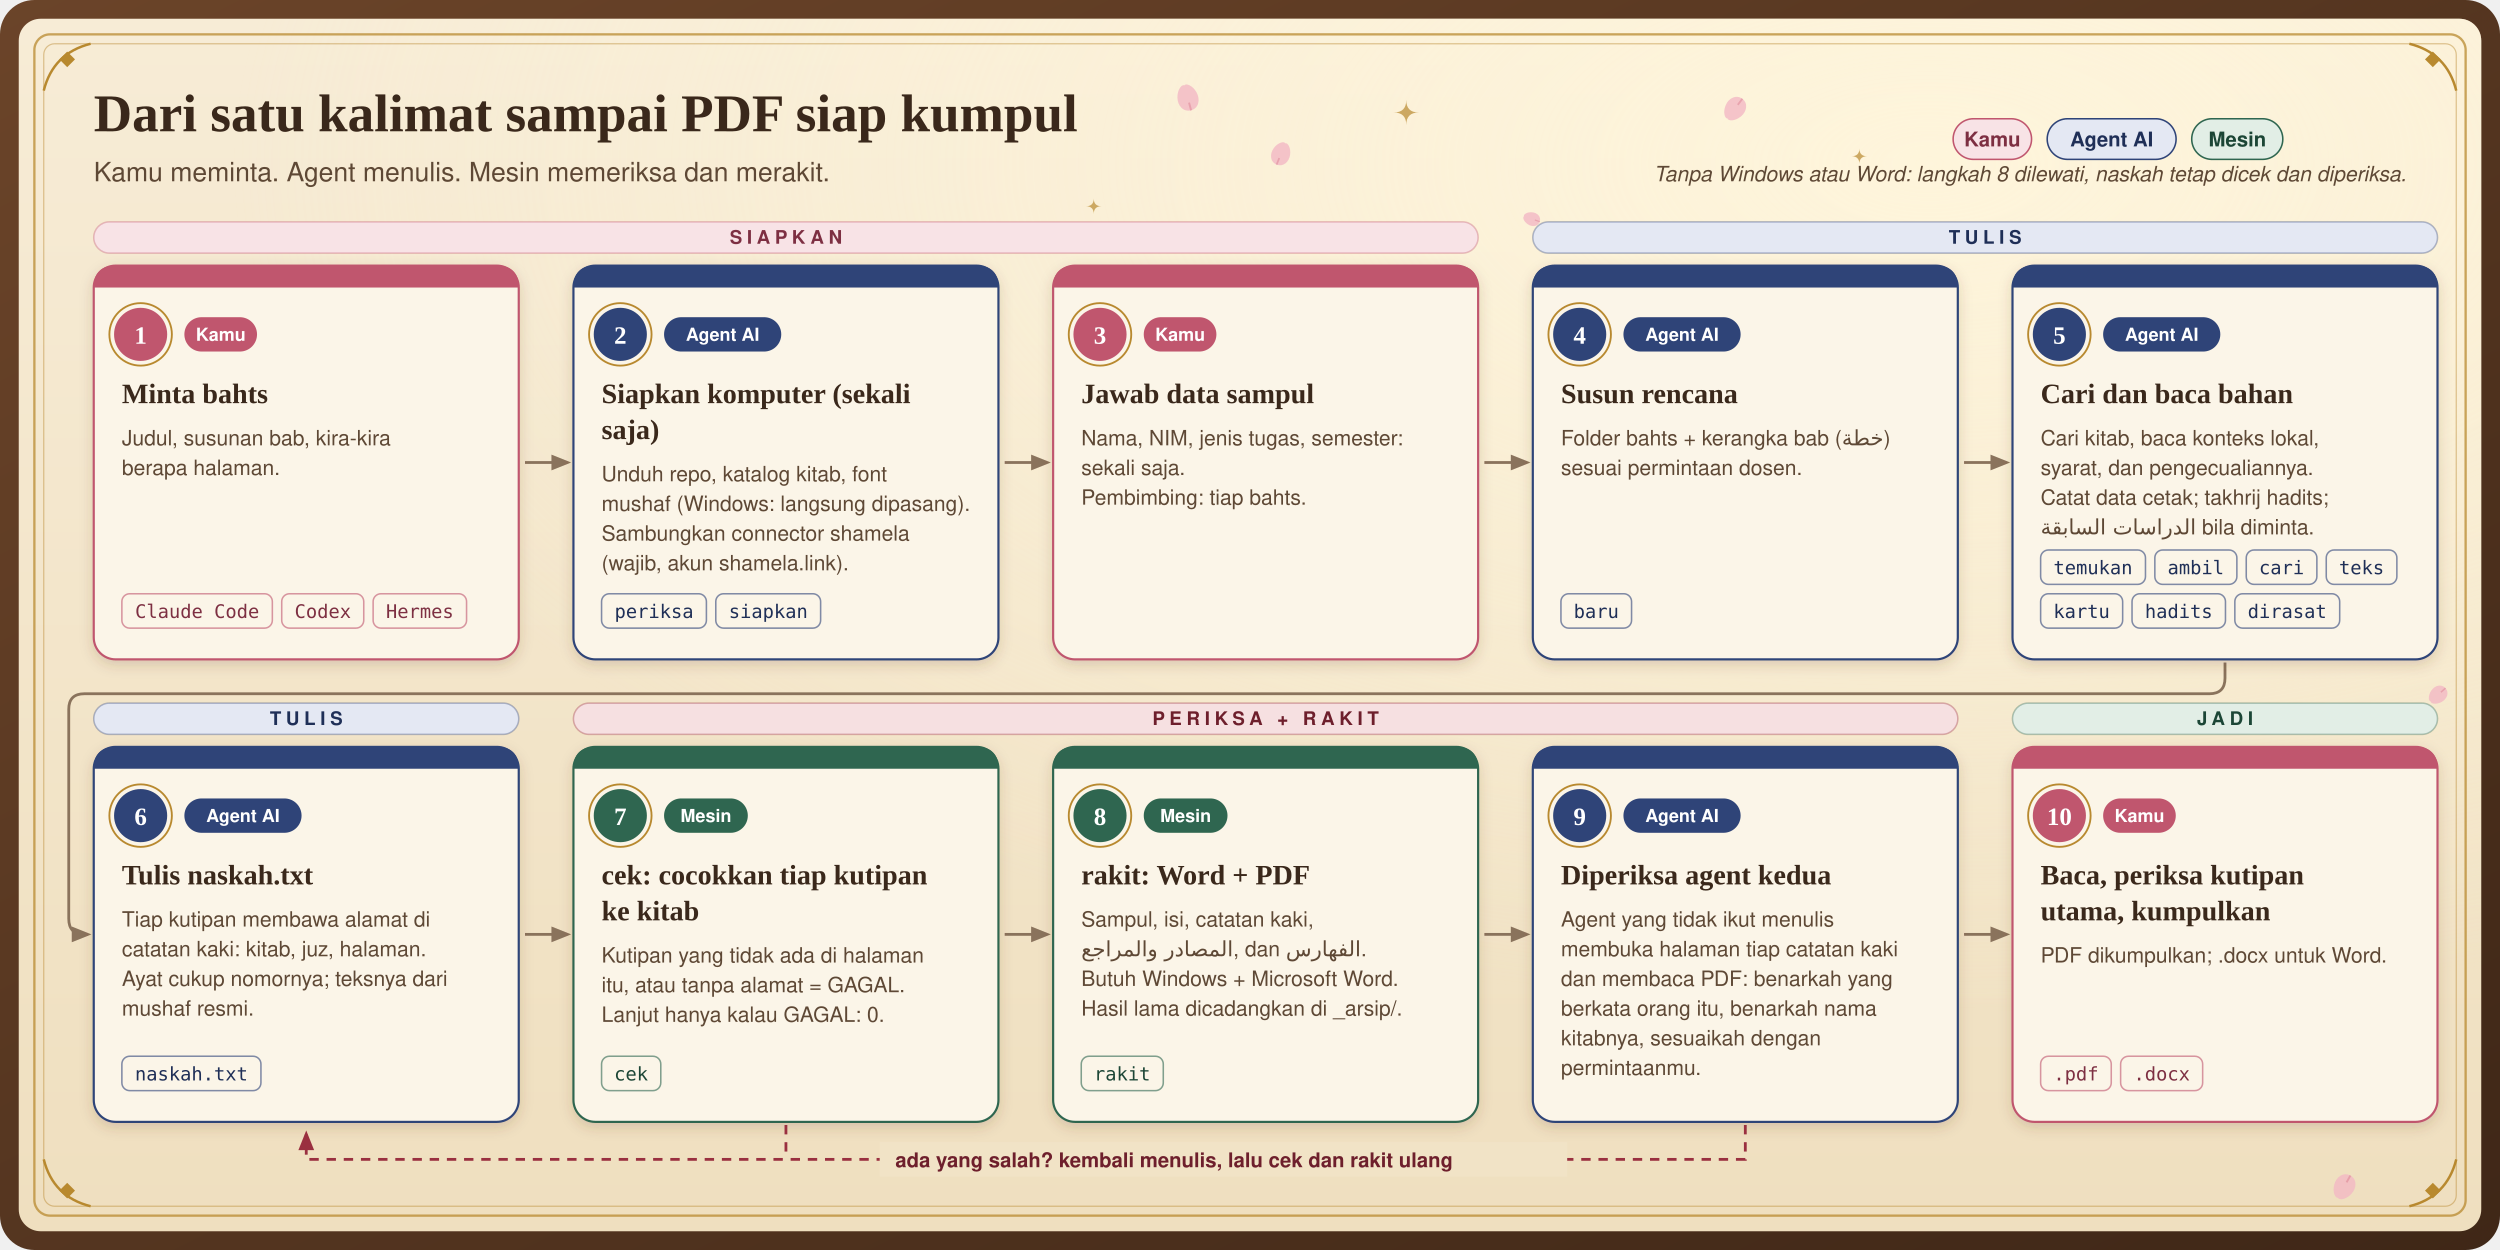
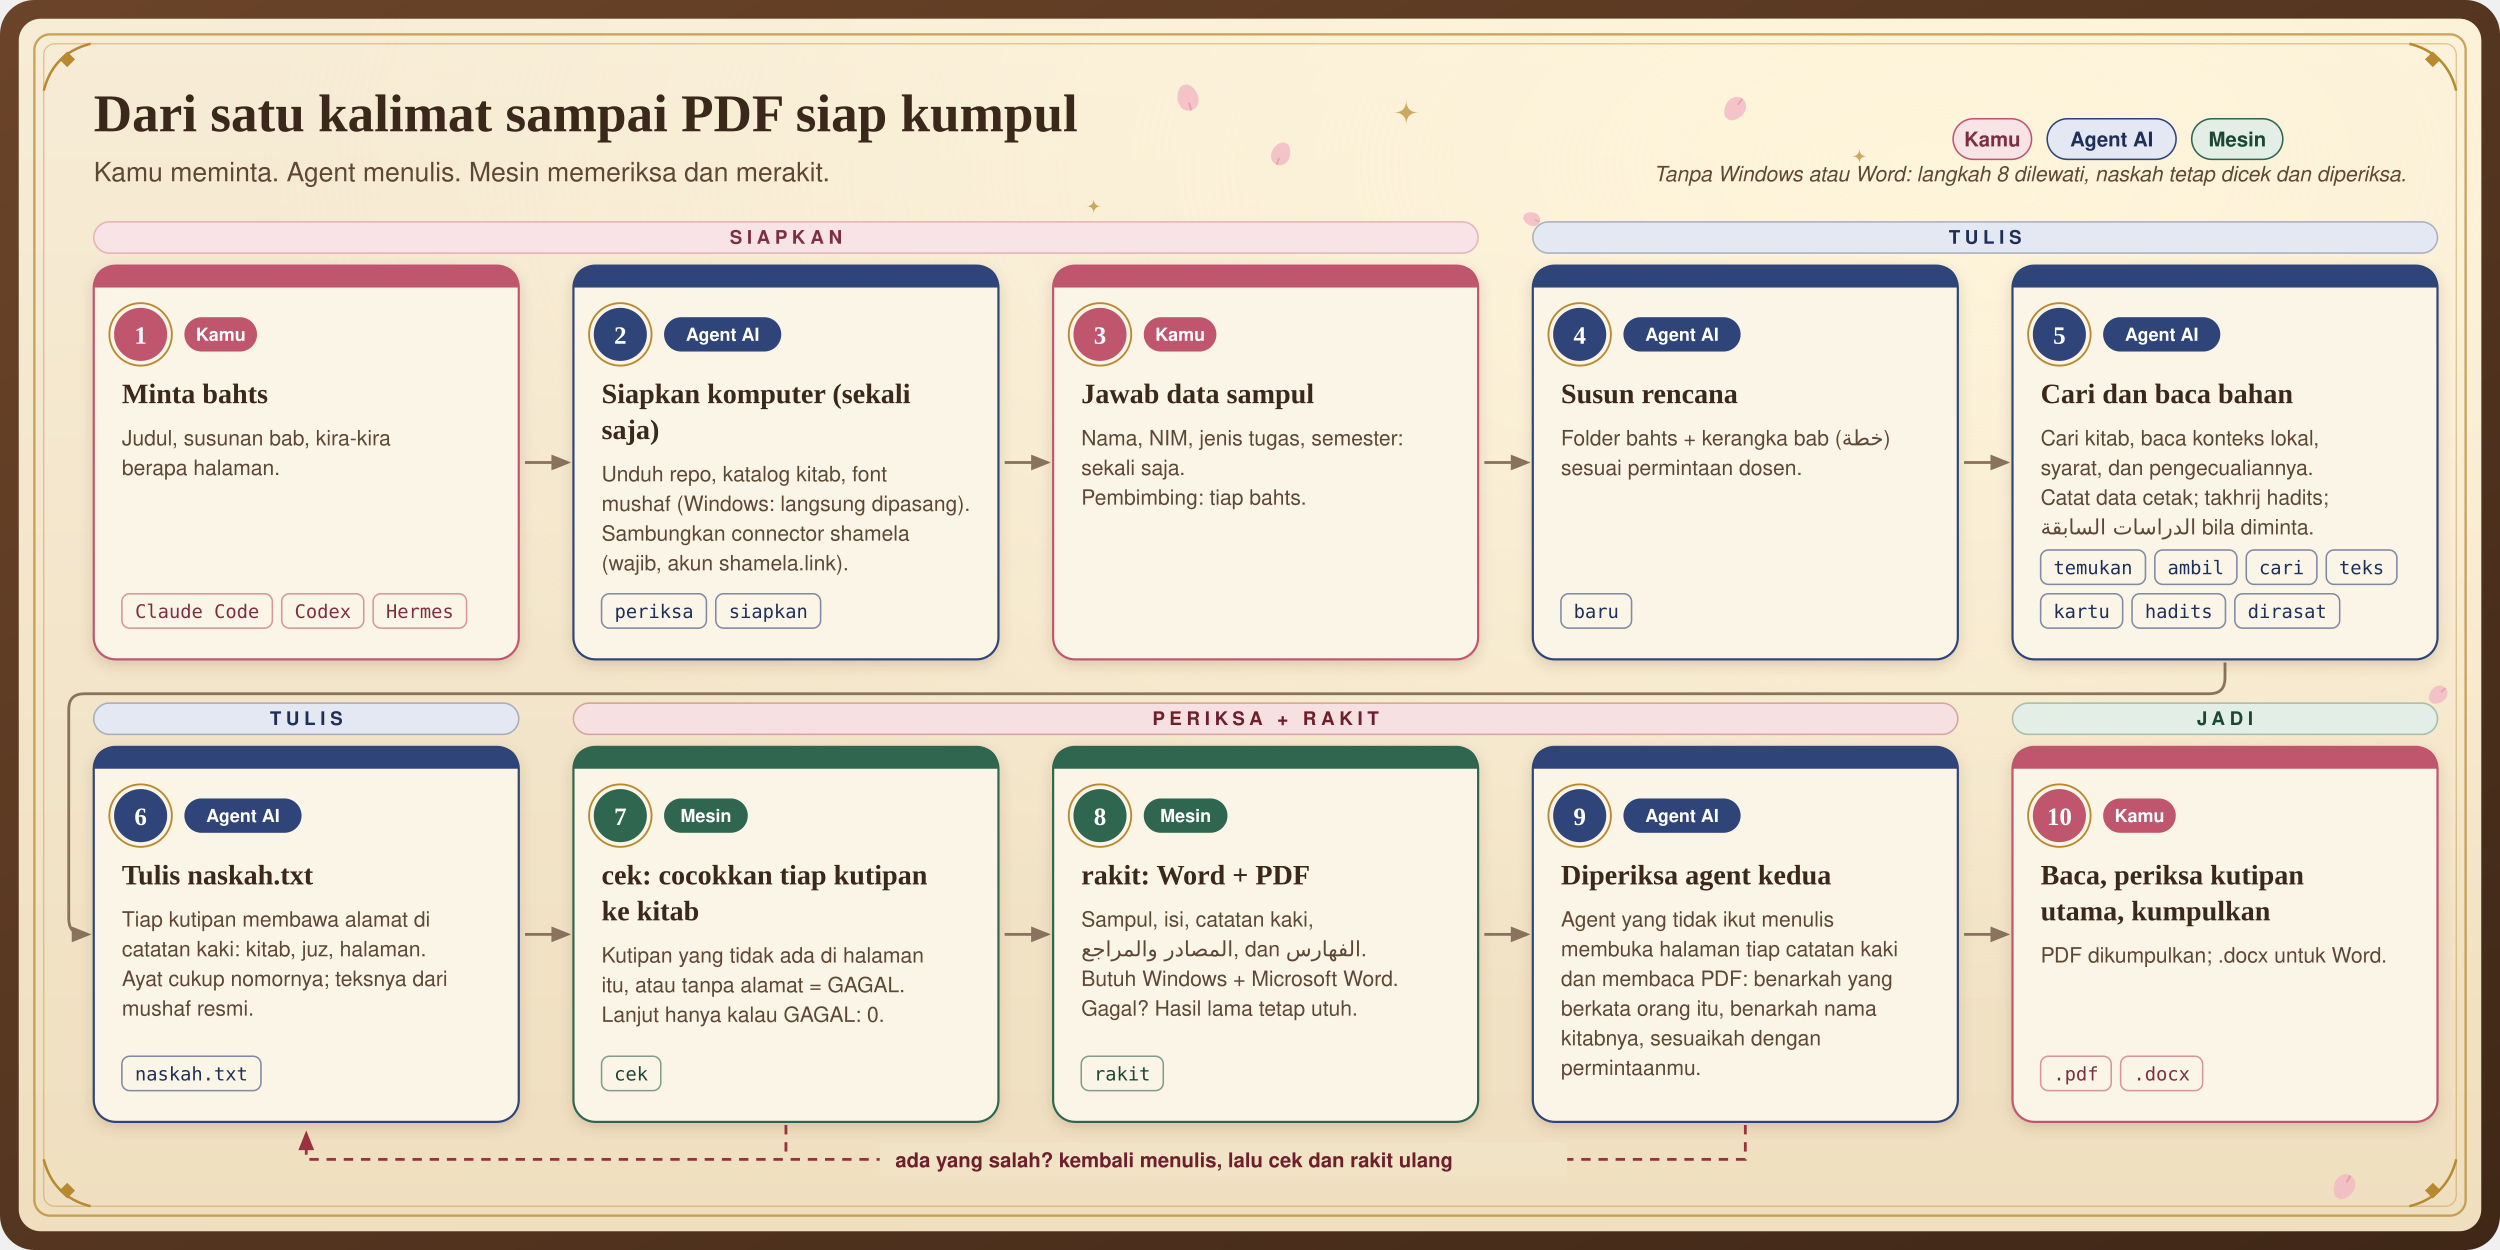
<svg xmlns="http://www.w3.org/2000/svg" viewBox="0 0 1600 800" width="1600" height="800" role="img" font-family="Segoe UI, Helvetica, Arial, sans-serif">
  <defs>
    <linearGradient id="kertas" x1="0" y1="0" x2="0" y2="1">
      <stop offset="0" stop-color="#f7ecd6" />
      <stop offset="1" stop-color="#efdfbf" />
    </linearGradient>
    <radialGradient id="sinar" cx="0.78" cy="0.12" r="0.7">
      <stop offset="0" stop-color="#fff6dc" stop-opacity="0.9" />
      <stop offset="1" stop-color="#fff6dc" stop-opacity="0" />
    </radialGradient>
    <linearGradient id="kayu" x1="0" y1="0" x2="1" y2="1">
      <stop offset="0" stop-color="#6b4429" />
      <stop offset="1" stop-color="#3f2717" />
    </linearGradient>
    <filter id="bayang" x="-5%" y="-5%" width="110%" height="120%">
      <feDropShadow dx="0" dy="3" stdDeviation="4" flood-color="#5a3a1e" flood-opacity="0.18" />
    </filter>
    <marker id="p" viewBox="0 0 10 10" refX="8" refY="5" markerWidth="7" markerHeight="7" orient="auto">
      <path d="M0 1L10 5L0 9z" fill="#8a735c" />
    </marker>
    <marker id="pm" viewBox="0 0 10 10" refX="8" refY="5" markerWidth="7" markerHeight="7" orient="auto">
      <path d="M0 1L10 5L0 9z" fill="#9a3040" />
    </marker>
    <marker id="pg" viewBox="0 0 10 10" refX="8" refY="5" markerWidth="7" markerHeight="7" orient="auto">
      <path d="M0 1L10 5L0 9z" fill="#b8892f" />
    </marker>
  </defs>
  <rect width="1600" height="800" rx="22" fill="url(#kayu)" />
  <rect x="12" y="12" width="1576" height="776" rx="14" fill="url(#kertas)" />
  <rect x="12" y="12" width="1576" height="776" rx="14" fill="url(#sinar)" />
  <rect x="22" y="22" width="1556" height="756" rx="10" fill="none" stroke="#b8892f" stroke-width="1.5" stroke-opacity="0.75" />
  <rect x="28" y="28" width="1544" height="744" rx="7" fill="none" stroke="#b8892f" stroke-width="0.8" stroke-opacity="0.45" />
  <path d="M28 58Q34 34 58 28" fill="none" stroke="#b8892f" stroke-width="1.6" />
  <path d="M38 38l5 -5l5 5l-5 5z" fill="#b8892f" />
  <path d="M1572 58Q1566 34 1542 28" fill="none" stroke="#b8892f" stroke-width="1.6" />
  <path d="M1562 38l-5 -5l-5 5l5 5z" fill="#b8892f" />
  <path d="M28 742Q34 766 58 772" fill="none" stroke="#b8892f" stroke-width="1.6" />
  <path d="M38 762l5 5l5 -5l-5 -5z" fill="#b8892f" />
  <path d="M1572 742Q1566 766 1542 772" fill="none" stroke="#b8892f" stroke-width="1.6" />
  <path d="M1562 762l-5 5l-5 -5l5 -5z" fill="#b8892f" />
  <text x="60" y="84" font-size="34" font-weight="700" font-family="Georgia, 'Times New Roman', serif" fill="#3a281b">Dari satu kalimat sampai PDF siap kumpul</text>
  <text x="60" y="116" font-size="17" fill="#5e4835">Kamu meminta. Agent menulis. Mesin memeriksa dan merakit.</text>
  <rect x="1250.0" y="76" width="50.2" height="26" rx="13.0" fill="#f8e3e6" stroke="#c0566e" />
  <text x="1275.1" y="93.7" font-size="13" font-weight="700" fill="#7d2f42" text-anchor="middle">Kamu</text>
  <rect x="1310.2" y="76" width="82.5" height="26" rx="13.0" fill="#e4e8f3" stroke="#2f4478" />
  <text x="1351.5" y="93.7" font-size="13" font-weight="700" fill="#1f2f57" text-anchor="middle">Agent AI</text>
  <rect x="1402.7" y="76" width="58.3" height="26" rx="13.0" fill="#e2eee6" stroke="#2f6650" />
  <text x="1431.9" y="93.7" font-size="13" font-weight="700" fill="#1c4636" text-anchor="middle">Mesin</text>
  <rect x="60" y="142" width="886" height="20" rx="10" fill="#f8e3e6" />
  <rect x="60" y="142" width="886" height="20" rx="10" fill="none" stroke="#c0566e" stroke-opacity="0.35" />
  <text x="503.0" y="156" font-size="12" font-weight="700" letter-spacing="3" fill="#7d2f42" text-anchor="middle">SIAPKAN</text>
  <rect x="981" y="142" width="579" height="20" rx="10" fill="#e4e8f3" />
  <rect x="981" y="142" width="579" height="20" rx="10" fill="none" stroke="#2f4478" stroke-opacity="0.35" />
  <text x="1270.5" y="156" font-size="12" font-weight="700" letter-spacing="3" fill="#1f2f57" text-anchor="middle">TULIS</text>
  <rect x="60" y="450" width="272" height="20" rx="10" fill="#e4e8f3" />
  <rect x="60" y="450" width="272" height="20" rx="10" fill="none" stroke="#2f4478" stroke-opacity="0.35" />
  <text x="196.0" y="464" font-size="12" font-weight="700" letter-spacing="3" fill="#1f2f57" text-anchor="middle">TULIS</text>
  <rect x="367" y="450" width="886" height="20" rx="10" fill="#f6e0e1" />
  <rect x="367" y="450" width="886" height="20" rx="10" fill="none" stroke="#9a3040" stroke-opacity="0.35" />
  <text x="810.0" y="464" font-size="12" font-weight="700" letter-spacing="3" fill="#6e1f2c" text-anchor="middle">PERIKSA + RAKIT</text>
  <rect x="1288" y="450" width="272" height="20" rx="10" fill="#e2eee6" />
  <rect x="1288" y="450" width="272" height="20" rx="10" fill="none" stroke="#2f6650" stroke-opacity="0.35" />
  <text x="1424.0" y="464" font-size="12" font-weight="700" letter-spacing="3" fill="#1c4636" text-anchor="middle">JADI</text>
  <path d="M336 296.0H363" stroke="#8a735c" stroke-width="1.8" fill="none" marker-end="url(#p)" />
  <path d="M643 296.0H670" stroke="#8a735c" stroke-width="1.8" fill="none" marker-end="url(#p)" />
  <path d="M950 296.0H977" stroke="#8a735c" stroke-width="1.8" fill="none" marker-end="url(#p)" />
  <path d="M1257 296.0H1284" stroke="#8a735c" stroke-width="1.8" fill="none" marker-end="url(#p)" />
  <path d="M1424.0 424V434Q1424.0 444 1414.0 444H54Q44 444 44 454V588.0Q44 598.0 54 598.0H56" stroke="#8a735c" stroke-width="1.8" fill="none" marker-end="url(#p)" />
  <path d="M336 598.0H363" stroke="#8a735c" stroke-width="1.8" fill="none" marker-end="url(#p)" />
  <path d="M643 598.0H670" stroke="#8a735c" stroke-width="1.8" fill="none" marker-end="url(#p)" />
  <path d="M950 598.0H977" stroke="#8a735c" stroke-width="1.8" fill="none" marker-end="url(#p)" />
  <path d="M1257 598.0H1284" stroke="#8a735c" stroke-width="1.8" fill="none" marker-end="url(#p)" />
  <rect x="60" y="170" width="272" height="252" rx="14" fill="#fbf5e8" stroke="#c0566e" stroke-width="1.4" filter="url(#bayang)" />
  <path d="M60 184Q60 170 74 170H318Q332 170 332 184Z" fill="#c0566e" />
  <circle cx="90" cy="214" r="17" fill="#c0566e" />
  <circle cx="90" cy="214" r="20" fill="none" stroke="#b8892f" stroke-width="1.2" />
  <text x="90" y="220" font-size="16" font-weight="700" font-family="Georgia, 'Times New Roman', serif" fill="#fff" text-anchor="middle">1</text>
  <rect x="118.0" y="203" width="46.5" height="22" rx="11.0" fill="#c0566e" />
  <text x="141.3" y="218.1" font-size="11.5" font-weight="700" fill="#fff" text-anchor="middle">Kamu</text>
  <text x="78" y="258" font-size="18" font-weight="700" font-family="Georgia, 'Times New Roman', serif" fill="#3a281b">Minta bahts</text>
  <text x="78" y="285" font-size="13.5" fill="#5e4835">Judul, susunan bab, kira-kira</text>
  <text x="78" y="304" font-size="13.5" fill="#5e4835">berapa halaman.</text>
  <rect x="78.0" y="380" width="96.3" height="22" rx="5" fill="#fbf5e8" stroke="#c0566e" stroke-opacity="0.6" />
  <text x="126.2" y="395.5" font-size="12" font-family="Consolas, Menlo, monospace" fill="#7d2f42" text-anchor="middle">Claude Code</text>
  <rect x="180.3" y="380" width="52.5" height="22" rx="5" fill="#fbf5e8" stroke="#c0566e" stroke-opacity="0.6" />
  <text x="206.6" y="395.5" font-size="12" font-family="Consolas, Menlo, monospace" fill="#7d2f42" text-anchor="middle">Codex</text>
  <rect x="238.8" y="380" width="59.8" height="22" rx="5" fill="#fbf5e8" stroke="#c0566e" stroke-opacity="0.6" />
  <text x="268.7" y="395.5" font-size="12" font-family="Consolas, Menlo, monospace" fill="#7d2f42" text-anchor="middle">Hermes</text>
  <rect x="367" y="170" width="272" height="252" rx="14" fill="#fbf5e8" stroke="#2f4478" stroke-width="1.4" filter="url(#bayang)" />
  <path d="M367 184Q367 170 381 170H625Q639 170 639 184Z" fill="#2f4478" />
  <circle cx="397" cy="214" r="17" fill="#2f4478" />
  <circle cx="397" cy="214" r="20" fill="none" stroke="#b8892f" stroke-width="1.2" />
  <text x="397" y="220" font-size="16" font-weight="700" font-family="Georgia, 'Times New Roman', serif" fill="#fff" text-anchor="middle">2</text>
  <rect x="425.0" y="203" width="75.0" height="22" rx="11.0" fill="#2f4478" />
  <text x="462.5" y="218.1" font-size="11.5" font-weight="700" fill="#fff" text-anchor="middle">Agent AI</text>
  <text x="385" y="258" font-size="18" font-weight="700" font-family="Georgia, 'Times New Roman', serif" fill="#3a281b">Siapkan komputer (sekali</text>
  <text x="385" y="281" font-size="18" font-weight="700" font-family="Georgia, 'Times New Roman', serif" fill="#3a281b">saja)</text>
  <text x="385" y="308" font-size="13.5" fill="#5e4835">Unduh repo, katalog kitab, font</text>
  <text x="385" y="327" font-size="13.5" fill="#5e4835">mushaf (Windows: langsung dipasang).</text>
  <text x="385" y="346" font-size="13.5" fill="#5e4835">Sambungkan connector shamela</text>
  <text x="385" y="365" font-size="13.5" fill="#5e4835">(wajib, akun shamela.link).</text>
  <rect x="385.0" y="380" width="67.1" height="22" rx="5" fill="#fbf5e8" stroke="#2f4478" stroke-opacity="0.6" />
  <text x="418.6" y="395.5" font-size="12" font-family="Consolas, Menlo, monospace" fill="#1f2f57" text-anchor="middle">periksa</text>
  <rect x="458.1" y="380" width="67.1" height="22" rx="5" fill="#fbf5e8" stroke="#2f4478" stroke-opacity="0.6" />
  <text x="491.7" y="395.5" font-size="12" font-family="Consolas, Menlo, monospace" fill="#1f2f57" text-anchor="middle">siapkan</text>
  <rect x="674" y="170" width="272" height="252" rx="14" fill="#fbf5e8" stroke="#c0566e" stroke-width="1.4" filter="url(#bayang)" />
  <path d="M674 184Q674 170 688 170H932Q946 170 946 184Z" fill="#c0566e" />
  <circle cx="704" cy="214" r="17" fill="#c0566e" />
  <circle cx="704" cy="214" r="20" fill="none" stroke="#b8892f" stroke-width="1.2" />
  <text x="704" y="220" font-size="16" font-weight="700" font-family="Georgia, 'Times New Roman', serif" fill="#fff" text-anchor="middle">3</text>
  <rect x="732.0" y="203" width="46.5" height="22" rx="11.0" fill="#c0566e" />
  <text x="755.3" y="218.1" font-size="11.5" font-weight="700" fill="#fff" text-anchor="middle">Kamu</text>
  <text x="692" y="258" font-size="18" font-weight="700" font-family="Georgia, 'Times New Roman', serif" fill="#3a281b">Jawab data sampul</text>
  <text x="692" y="285" font-size="13.5" fill="#5e4835">Nama, NIM, jenis tugas, semester:</text>
  <text x="692" y="304" font-size="13.5" fill="#5e4835">sekali saja.</text>
  <text x="692" y="323" font-size="13.5" fill="#5e4835">Pembimbing: tiap bahts.</text>
  <rect x="981" y="170" width="272" height="252" rx="14" fill="#fbf5e8" stroke="#2f4478" stroke-width="1.4" filter="url(#bayang)" />
  <path d="M981 184Q981 170 995 170H1239Q1253 170 1253 184Z" fill="#2f4478" />
  <circle cx="1011" cy="214" r="17" fill="#2f4478" />
  <circle cx="1011" cy="214" r="20" fill="none" stroke="#b8892f" stroke-width="1.2" />
  <text x="1011" y="220" font-size="16" font-weight="700" font-family="Georgia, 'Times New Roman', serif" fill="#fff" text-anchor="middle">4</text>
  <rect x="1039.0" y="203" width="75.0" height="22" rx="11.0" fill="#2f4478" />
  <text x="1076.5" y="218.1" font-size="11.5" font-weight="700" fill="#fff" text-anchor="middle">Agent AI</text>
  <text x="999" y="258" font-size="18" font-weight="700" font-family="Georgia, 'Times New Roman', serif" fill="#3a281b">Susun rencana</text>
  <text x="999" y="285" font-size="13.5" fill="#5e4835">Folder bahts + kerangka bab (خطة)</text>
  <text x="999" y="304" font-size="13.5" fill="#5e4835">sesuai permintaan dosen.</text>
  <rect x="999.0" y="380" width="45.2" height="22" rx="5" fill="#fbf5e8" stroke="#2f4478" stroke-opacity="0.6" />
  <text x="1021.6" y="395.5" font-size="12" font-family="Consolas, Menlo, monospace" fill="#1f2f57" text-anchor="middle">baru</text>
  <rect x="1288" y="170" width="272" height="252" rx="14" fill="#fbf5e8" stroke="#2f4478" stroke-width="1.4" filter="url(#bayang)" />
  <path d="M1288 184Q1288 170 1302 170H1546Q1560 170 1560 184Z" fill="#2f4478" />
  <circle cx="1318" cy="214" r="17" fill="#2f4478" />
  <circle cx="1318" cy="214" r="20" fill="none" stroke="#b8892f" stroke-width="1.2" />
  <text x="1318" y="220" font-size="16" font-weight="700" font-family="Georgia, 'Times New Roman', serif" fill="#fff" text-anchor="middle">5</text>
  <rect x="1346.0" y="203" width="75.0" height="22" rx="11.0" fill="#2f4478" />
  <text x="1383.5" y="218.1" font-size="11.5" font-weight="700" fill="#fff" text-anchor="middle">Agent AI</text>
  <text x="1306" y="258" font-size="18" font-weight="700" font-family="Georgia, 'Times New Roman', serif" fill="#3a281b">Cari dan baca bahan</text>
  <text x="1306" y="285" font-size="13.5" fill="#5e4835">Cari kitab, baca konteks lokal,</text>
  <text x="1306" y="304" font-size="13.5" fill="#5e4835">syarat, dan pengecualiannya.</text>
  <text x="1306" y="323" font-size="13.5" fill="#5e4835">Catat data cetak; takhrij hadits;</text>
  <text x="1306" y="342" font-size="13.5" fill="#5e4835">الدراسات السابقة bila diminta.</text>
  <rect x="1306.0" y="352" width="67.1" height="22" rx="5" fill="#fbf5e8" stroke="#2f4478" stroke-opacity="0.6" />
  <text x="1339.5" y="367.5" font-size="12" font-family="Consolas, Menlo, monospace" fill="#1f2f57" text-anchor="middle">temukan</text>
  <rect x="1379.1" y="352" width="52.5" height="22" rx="5" fill="#fbf5e8" stroke="#2f4478" stroke-opacity="0.6" />
  <text x="1405.3" y="367.5" font-size="12" font-family="Consolas, Menlo, monospace" fill="#1f2f57" text-anchor="middle">ambil</text>
  <rect x="1437.6" y="352" width="45.2" height="22" rx="5" fill="#fbf5e8" stroke="#2f4478" stroke-opacity="0.6" />
  <text x="1460.2" y="367.5" font-size="12" font-family="Consolas, Menlo, monospace" fill="#1f2f57" text-anchor="middle">cari</text>
  <rect x="1488.8" y="352" width="45.2" height="22" rx="5" fill="#fbf5e8" stroke="#2f4478" stroke-opacity="0.6" />
  <text x="1511.4" y="367.5" font-size="12" font-family="Consolas, Menlo, monospace" fill="#1f2f57" text-anchor="middle">teks</text>
  <rect x="1306.0" y="380" width="52.5" height="22" rx="5" fill="#fbf5e8" stroke="#2f4478" stroke-opacity="0.6" />
  <text x="1332.2" y="395.5" font-size="12" font-family="Consolas, Menlo, monospace" fill="#1f2f57" text-anchor="middle">kartu</text>
  <rect x="1364.5" y="380" width="59.8" height="22" rx="5" fill="#fbf5e8" stroke="#2f4478" stroke-opacity="0.6" />
  <text x="1394.4" y="395.5" font-size="12" font-family="Consolas, Menlo, monospace" fill="#1f2f57" text-anchor="middle">hadits</text>
  <rect x="1430.3" y="380" width="67.1" height="22" rx="5" fill="#fbf5e8" stroke="#2f4478" stroke-opacity="0.6" />
  <text x="1463.8" y="395.5" font-size="12" font-family="Consolas, Menlo, monospace" fill="#1f2f57" text-anchor="middle">dirasat</text>
  <rect x="60" y="478" width="272" height="240" rx="14" fill="#fbf5e8" stroke="#2f4478" stroke-width="1.4" filter="url(#bayang)" />
  <path d="M60 492Q60 478 74 478H318Q332 478 332 492Z" fill="#2f4478" />
  <circle cx="90" cy="522" r="17" fill="#2f4478" />
  <circle cx="90" cy="522" r="20" fill="none" stroke="#b8892f" stroke-width="1.2" />
  <text x="90" y="528" font-size="16" font-weight="700" font-family="Georgia, 'Times New Roman', serif" fill="#fff" text-anchor="middle">6</text>
  <rect x="118.0" y="511" width="75.0" height="22" rx="11.0" fill="#2f4478" />
  <text x="155.5" y="526.1" font-size="11.5" font-weight="700" fill="#fff" text-anchor="middle">Agent AI</text>
  <text x="78" y="566" font-size="18" font-weight="700" font-family="Georgia, 'Times New Roman', serif" fill="#3a281b">Tulis naskah.txt</text>
  <text x="78" y="593" font-size="13.5" fill="#5e4835">Tiap kutipan membawa alamat di</text>
  <text x="78" y="612" font-size="13.5" fill="#5e4835">catatan kaki: kitab, juz, halaman.</text>
  <text x="78" y="631" font-size="13.5" fill="#5e4835">Ayat cukup nomornya; teksnya dari</text>
  <text x="78" y="650" font-size="13.5" fill="#5e4835">mushaf resmi.</text>
  <rect x="78.0" y="676" width="89.0" height="22" rx="5" fill="#fbf5e8" stroke="#2f4478" stroke-opacity="0.6" />
  <text x="122.5" y="691.5" font-size="12" font-family="Consolas, Menlo, monospace" fill="#1f2f57" text-anchor="middle">naskah.txt</text>
  <rect x="367" y="478" width="272" height="240" rx="14" fill="#fbf5e8" stroke="#2f6650" stroke-width="1.4" filter="url(#bayang)" />
  <path d="M367 492Q367 478 381 478H625Q639 478 639 492Z" fill="#2f6650" />
  <circle cx="397" cy="522" r="17" fill="#2f6650" />
  <circle cx="397" cy="522" r="20" fill="none" stroke="#b8892f" stroke-width="1.2" />
  <text x="397" y="528" font-size="16" font-weight="700" font-family="Georgia, 'Times New Roman', serif" fill="#fff" text-anchor="middle">7</text>
  <rect x="425.0" y="511" width="53.6" height="22" rx="11.0" fill="#2f6650" />
  <text x="451.8" y="526.1" font-size="11.5" font-weight="700" fill="#fff" text-anchor="middle">Mesin</text>
  <text x="385" y="566" font-size="18" font-weight="700" font-family="Georgia, 'Times New Roman', serif" fill="#3a281b">cek: cocokkan tiap kutipan</text>
  <text x="385" y="589" font-size="18" font-weight="700" font-family="Georgia, 'Times New Roman', serif" fill="#3a281b">ke kitab</text>
  <text x="385" y="616" font-size="13.5" fill="#5e4835">Kutipan yang tidak ada di halaman</text>
  <text x="385" y="635" font-size="13.5" fill="#5e4835">itu, atau tanpa alamat = GAGAL.</text>
  <text x="385" y="654" font-size="13.5" fill="#5e4835">Lanjut hanya kalau GAGAL: 0.</text>
  <rect x="385.0" y="676" width="37.9" height="22" rx="5" fill="#fbf5e8" stroke="#2f6650" stroke-opacity="0.6" />
  <text x="403.9" y="691.5" font-size="12" font-family="Consolas, Menlo, monospace" fill="#1c4636" text-anchor="middle">cek</text>
  <rect x="674" y="478" width="272" height="240" rx="14" fill="#fbf5e8" stroke="#2f6650" stroke-width="1.4" filter="url(#bayang)" />
  <path d="M674 492Q674 478 688 478H932Q946 478 946 492Z" fill="#2f6650" />
  <circle cx="704" cy="522" r="17" fill="#2f6650" />
  <circle cx="704" cy="522" r="20" fill="none" stroke="#b8892f" stroke-width="1.2" />
  <text x="704" y="528" font-size="16" font-weight="700" font-family="Georgia, 'Times New Roman', serif" fill="#fff" text-anchor="middle">8</text>
  <rect x="732.0" y="511" width="53.6" height="22" rx="11.0" fill="#2f6650" />
  <text x="758.8" y="526.1" font-size="11.5" font-weight="700" fill="#fff" text-anchor="middle">Mesin</text>
  <text x="692" y="566" font-size="18" font-weight="700" font-family="Georgia, 'Times New Roman', serif" fill="#3a281b">rakit: Word + PDF</text>
  <text x="692" y="593" font-size="13.5" fill="#5e4835">Sampul, isi, catatan kaki,</text>
  <text x="692" y="612" font-size="13.5" fill="#5e4835">المصادر والمراجع, dan الفهارس.</text>
  <text x="692" y="631" font-size="13.5" fill="#5e4835">Butuh Windows + Microsoft Word.</text>
-   <text x="692" y="650" font-size="13.5" fill="#5e4835">Hasil lama dicadangkan di _arsip/.</text>
+   <text x="692" y="650" font-size="13.5" fill="#5e4835">Gagal? Hasil lama tetap utuh.</text>
  <rect x="692.0" y="676" width="52.5" height="22" rx="5" fill="#fbf5e8" stroke="#2f6650" stroke-opacity="0.6" />
  <text x="718.2" y="691.5" font-size="12" font-family="Consolas, Menlo, monospace" fill="#1c4636" text-anchor="middle">rakit</text>
  <rect x="981" y="478" width="272" height="240" rx="14" fill="#fbf5e8" stroke="#2f4478" stroke-width="1.4" filter="url(#bayang)" />
  <path d="M981 492Q981 478 995 478H1239Q1253 478 1253 492Z" fill="#2f4478" />
  <circle cx="1011" cy="522" r="17" fill="#2f4478" />
  <circle cx="1011" cy="522" r="20" fill="none" stroke="#b8892f" stroke-width="1.2" />
  <text x="1011" y="528" font-size="16" font-weight="700" font-family="Georgia, 'Times New Roman', serif" fill="#fff" text-anchor="middle">9</text>
  <rect x="1039.0" y="511" width="75.0" height="22" rx="11.0" fill="#2f4478" />
  <text x="1076.5" y="526.1" font-size="11.5" font-weight="700" fill="#fff" text-anchor="middle">Agent AI</text>
  <text x="999" y="566" font-size="18" font-weight="700" font-family="Georgia, 'Times New Roman', serif" fill="#3a281b">Diperiksa agent kedua</text>
  <text x="999" y="593" font-size="13.5" fill="#5e4835">Agent yang tidak ikut menulis</text>
  <text x="999" y="612" font-size="13.5" fill="#5e4835">membuka halaman tiap catatan kaki</text>
  <text x="999" y="631" font-size="13.5" fill="#5e4835">dan membaca PDF: benarkah yang</text>
  <text x="999" y="650" font-size="13.5" fill="#5e4835">berkata orang itu, benarkah nama</text>
  <text x="999" y="669" font-size="13.5" fill="#5e4835">kitabnya, sesuaikah dengan</text>
  <text x="999" y="688" font-size="13.5" fill="#5e4835">permintaanmu.</text>
  <rect x="1288" y="478" width="272" height="240" rx="14" fill="#fbf5e8" stroke="#c0566e" stroke-width="1.4" filter="url(#bayang)" />
  <path d="M1288 492Q1288 478 1302 478H1546Q1560 478 1560 492Z" fill="#c0566e" />
  <circle cx="1318" cy="522" r="17" fill="#c0566e" />
  <circle cx="1318" cy="522" r="20" fill="none" stroke="#b8892f" stroke-width="1.2" />
  <text x="1318" y="528" font-size="16" font-weight="700" font-family="Georgia, 'Times New Roman', serif" fill="#fff" text-anchor="middle">10</text>
  <rect x="1346.0" y="511" width="46.5" height="22" rx="11.0" fill="#c0566e" />
  <text x="1369.3" y="526.1" font-size="11.5" font-weight="700" fill="#fff" text-anchor="middle">Kamu</text>
  <text x="1306" y="566" font-size="18" font-weight="700" font-family="Georgia, 'Times New Roman', serif" fill="#3a281b">Baca, periksa kutipan</text>
  <text x="1306" y="589" font-size="18" font-weight="700" font-family="Georgia, 'Times New Roman', serif" fill="#3a281b">utama, kumpulkan</text>
  <text x="1306" y="616" font-size="13.5" fill="#5e4835">PDF dikumpulkan; .docx untuk Word.</text>
  <rect x="1306.0" y="676" width="45.2" height="22" rx="5" fill="#fbf5e8" stroke="#c0566e" stroke-opacity="0.6" />
  <text x="1328.6" y="691.5" font-size="12" font-family="Consolas, Menlo, monospace" fill="#7d2f42" text-anchor="middle">.pdf</text>
  <rect x="1357.2" y="676" width="52.5" height="22" rx="5" fill="#fbf5e8" stroke="#c0566e" stroke-opacity="0.6" />
  <text x="1383.5" y="691.5" font-size="12" font-family="Consolas, Menlo, monospace" fill="#7d2f42" text-anchor="middle">.docx</text>
  <path d="M1117.0 720V742H196.0V726" stroke="#9a3040" stroke-width="1.8" fill="none" stroke-dasharray="6 5" marker-end="url(#pm)" />
  <path d="M503.0 720V742" stroke="#9a3040" stroke-width="1.8" fill="none" stroke-dasharray="6 5" />
  <rect x="563.0" y="731" width="440" height="22" fill="#f1e3c6" />
  <text x="573.0" y="747" font-size="13" font-weight="700" fill="#6e1f2c">ada yang salah? kembali menulis, lalu cek dan rakit ulang</text>
  <text x="1540" y="116" font-size="13.5" fill="#5e4835" text-anchor="end" font-style="italic">Tanpa Windows atau Word: langkah 8 dilewati, naskah tetap dicek dan diperiksa.</text>
  <g transform="translate(760 62) rotate(165) scale(1.27)" opacity="0.8">
    <path d="M0 -7C4 -7 6 -3 5 1C4 5 1 7 0 6C-1 7 -4 5 -5 1C-6 -3 -4 -7 0 -7Z" fill="#f2b8c4" />
    <path d="M0 -7L0 -3" stroke="#e48fa3" stroke-width="1" />
  </g>
  <g transform="translate(820 98) rotate(202) scale(1.13)" opacity="0.8">
    <path d="M0 -7C4 -7 6 -3 5 1C4 5 1 7 0 6C-1 7 -4 5 -5 1C-6 -3 -4 -7 0 -7Z" fill="#f2b8c4" />
    <path d="M0 -7L0 -3" stroke="#e48fa3" stroke-width="1" />
  </g>
  <g transform="translate(1110 70) rotate(37) scale(1.21)" opacity="0.8">
    <path d="M0 -7C4 -7 6 -3 5 1C4 5 1 7 0 6C-1 7 -4 5 -5 1C-6 -3 -4 -7 0 -7Z" fill="#f2b8c4" />
    <path d="M0 -7L0 -3" stroke="#e48fa3" stroke-width="1" />
  </g>
  <g transform="translate(1560 445) rotate(48) scale(0.98)" opacity="0.8">
    <path d="M0 -7C4 -7 6 -3 5 1C4 5 1 7 0 6C-1 7 -4 5 -5 1C-6 -3 -4 -7 0 -7Z" fill="#f2b8c4" />
    <path d="M0 -7L0 -3" stroke="#e48fa3" stroke-width="1" />
  </g>
  <g transform="translate(1500 760) rotate(29) scale(1.25)" opacity="0.8">
    <path d="M0 -7C4 -7 6 -3 5 1C4 5 1 7 0 6C-1 7 -4 5 -5 1C-6 -3 -4 -7 0 -7Z" fill="#f2b8c4" />
    <path d="M0 -7L0 -3" stroke="#e48fa3" stroke-width="1" />
  </g>
  <g transform="translate(980 140) rotate(109) scale(0.82)" opacity="0.8">
    <path d="M0 -7C4 -7 6 -3 5 1C4 5 1 7 0 6C-1 7 -4 5 -5 1C-6 -3 -4 -7 0 -7Z" fill="#f2b8c4" />
    <path d="M0 -7L0 -3" stroke="#e48fa3" stroke-width="1" />
  </g>
  <path d="M900 64Q900 72 908 72Q900 72 900 80Q900 72 892 72Q900 72 900 64Z" fill="#b8892f" opacity="0.7" />
  <path d="M1190 95Q1190 100 1195 100Q1190 100 1190 105Q1190 100 1185 100Q1190 100 1190 95Z" fill="#b8892f" opacity="0.7" />
  <path d="M700 127Q700 132 705 132Q700 132 700 137Q700 132 695 132Q700 132 700 127Z" fill="#b8892f" opacity="0.7" />
</svg>
